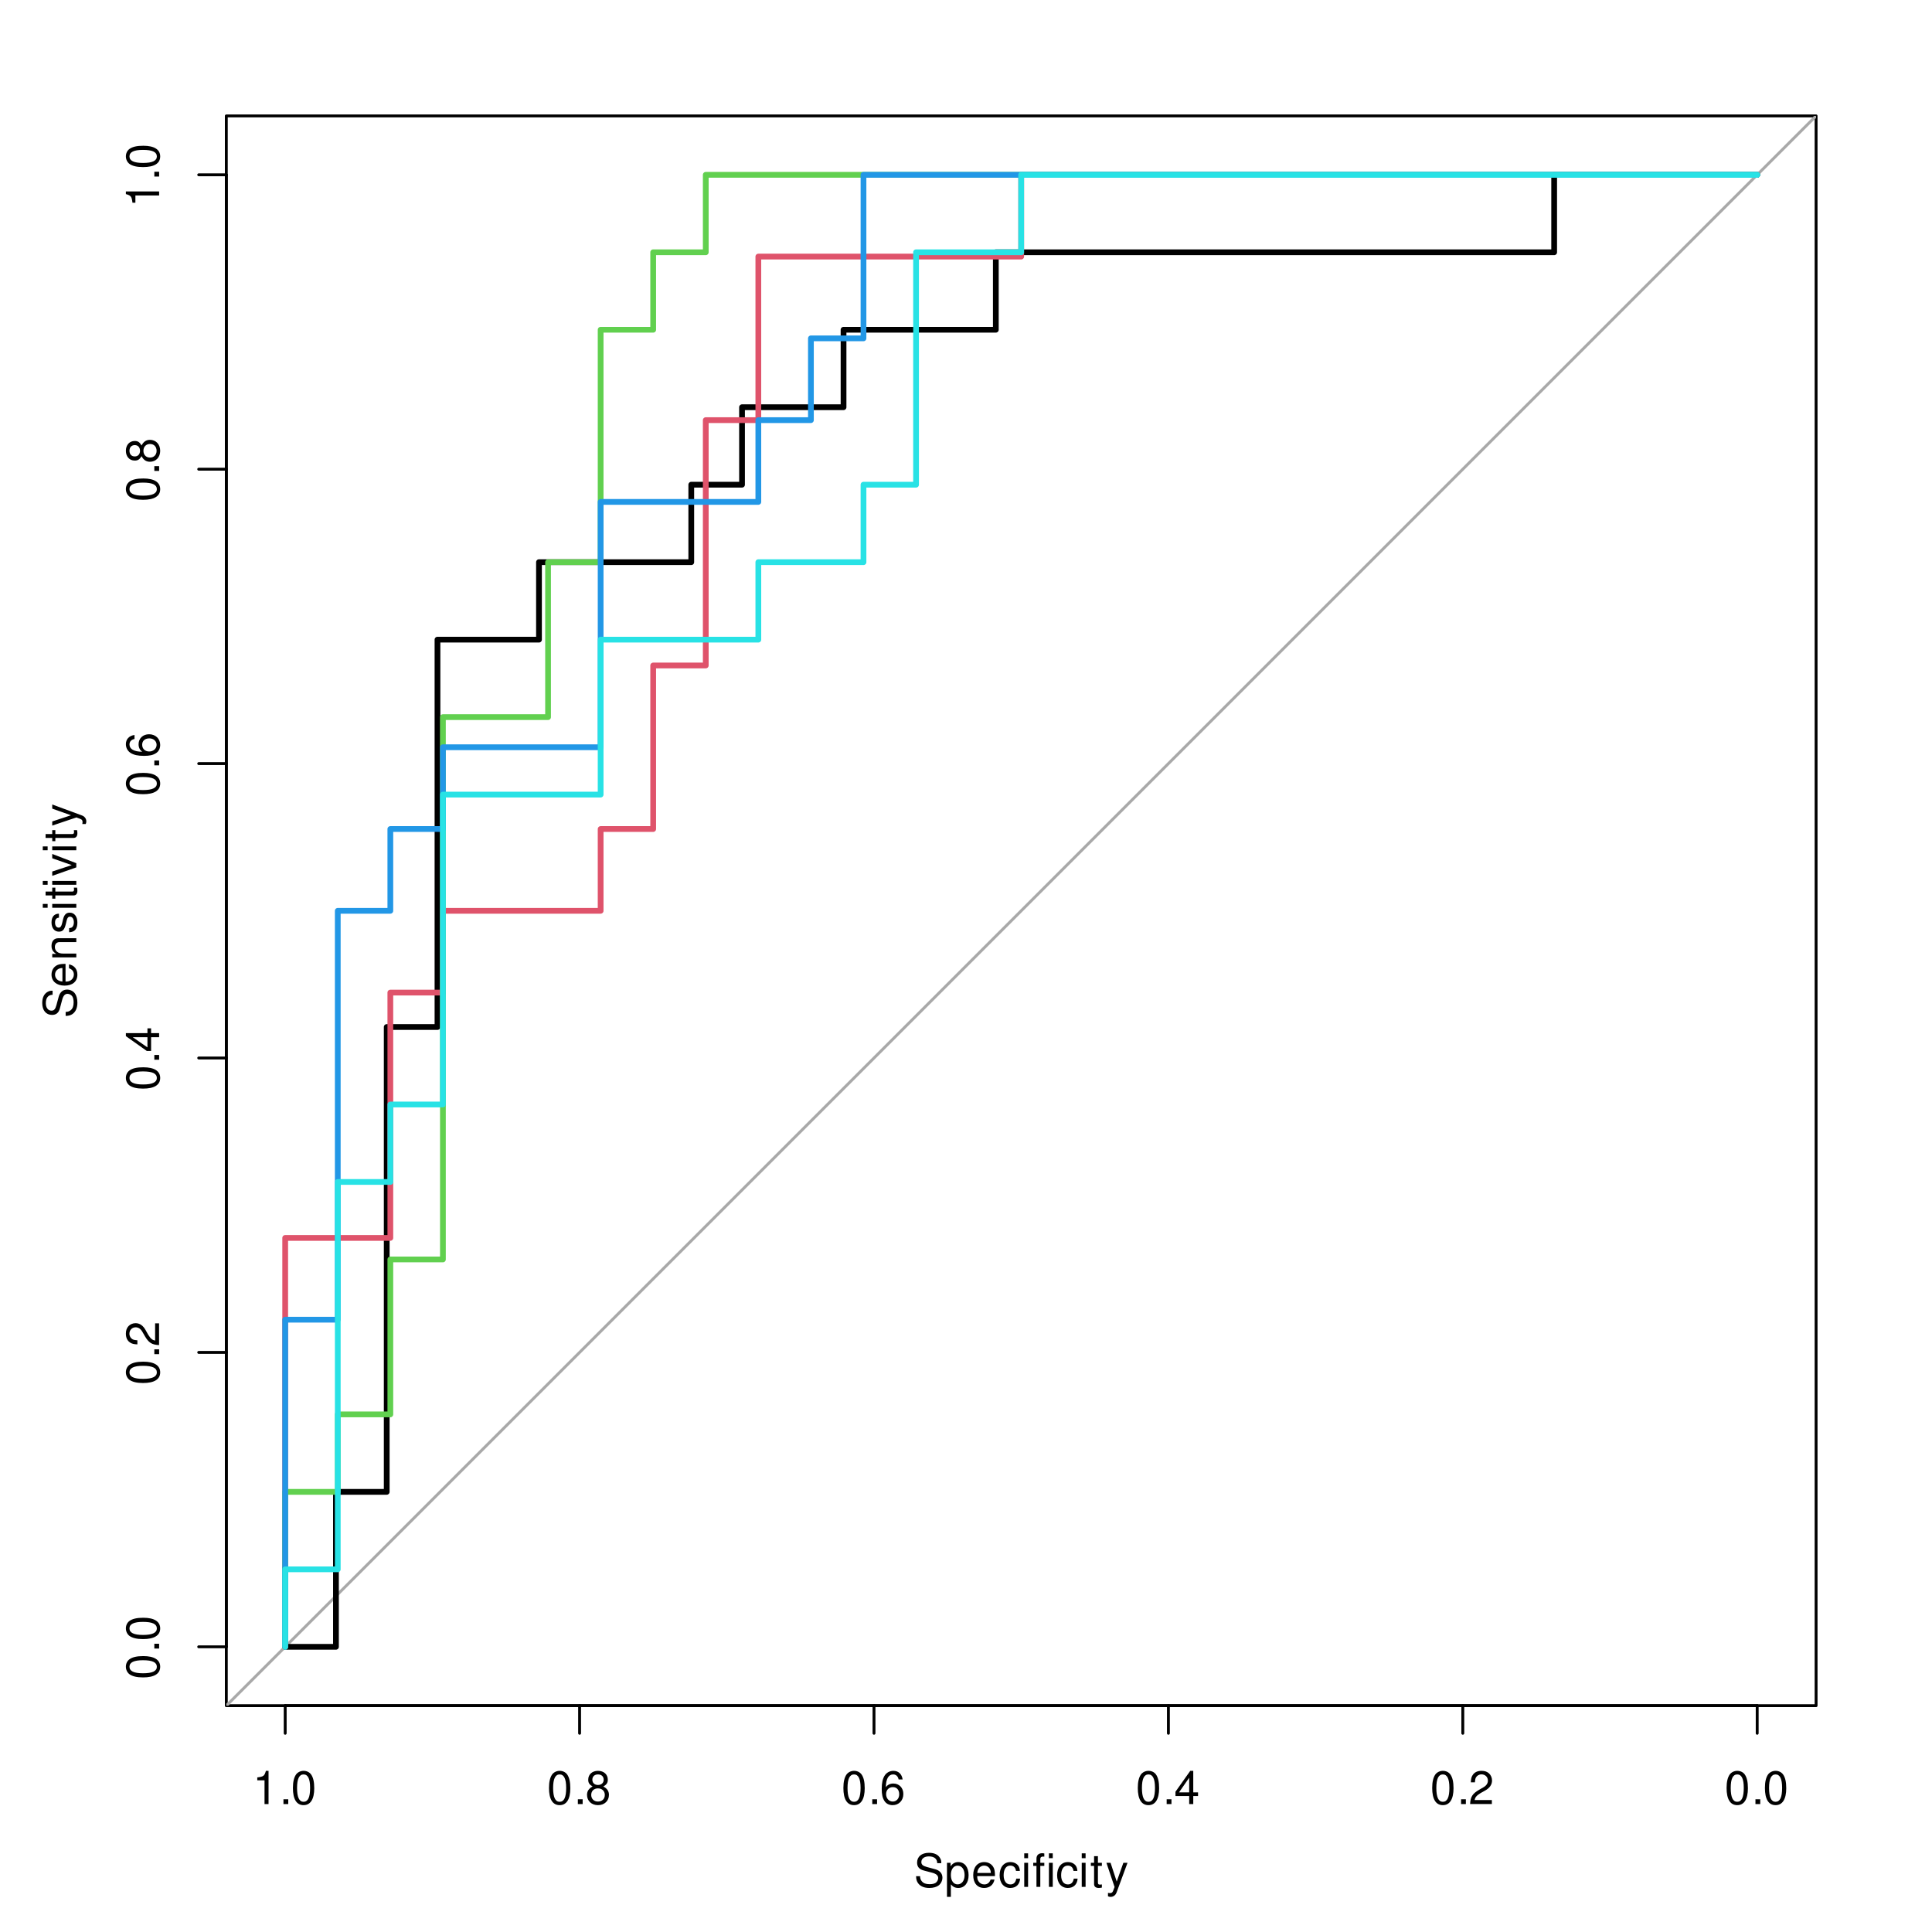
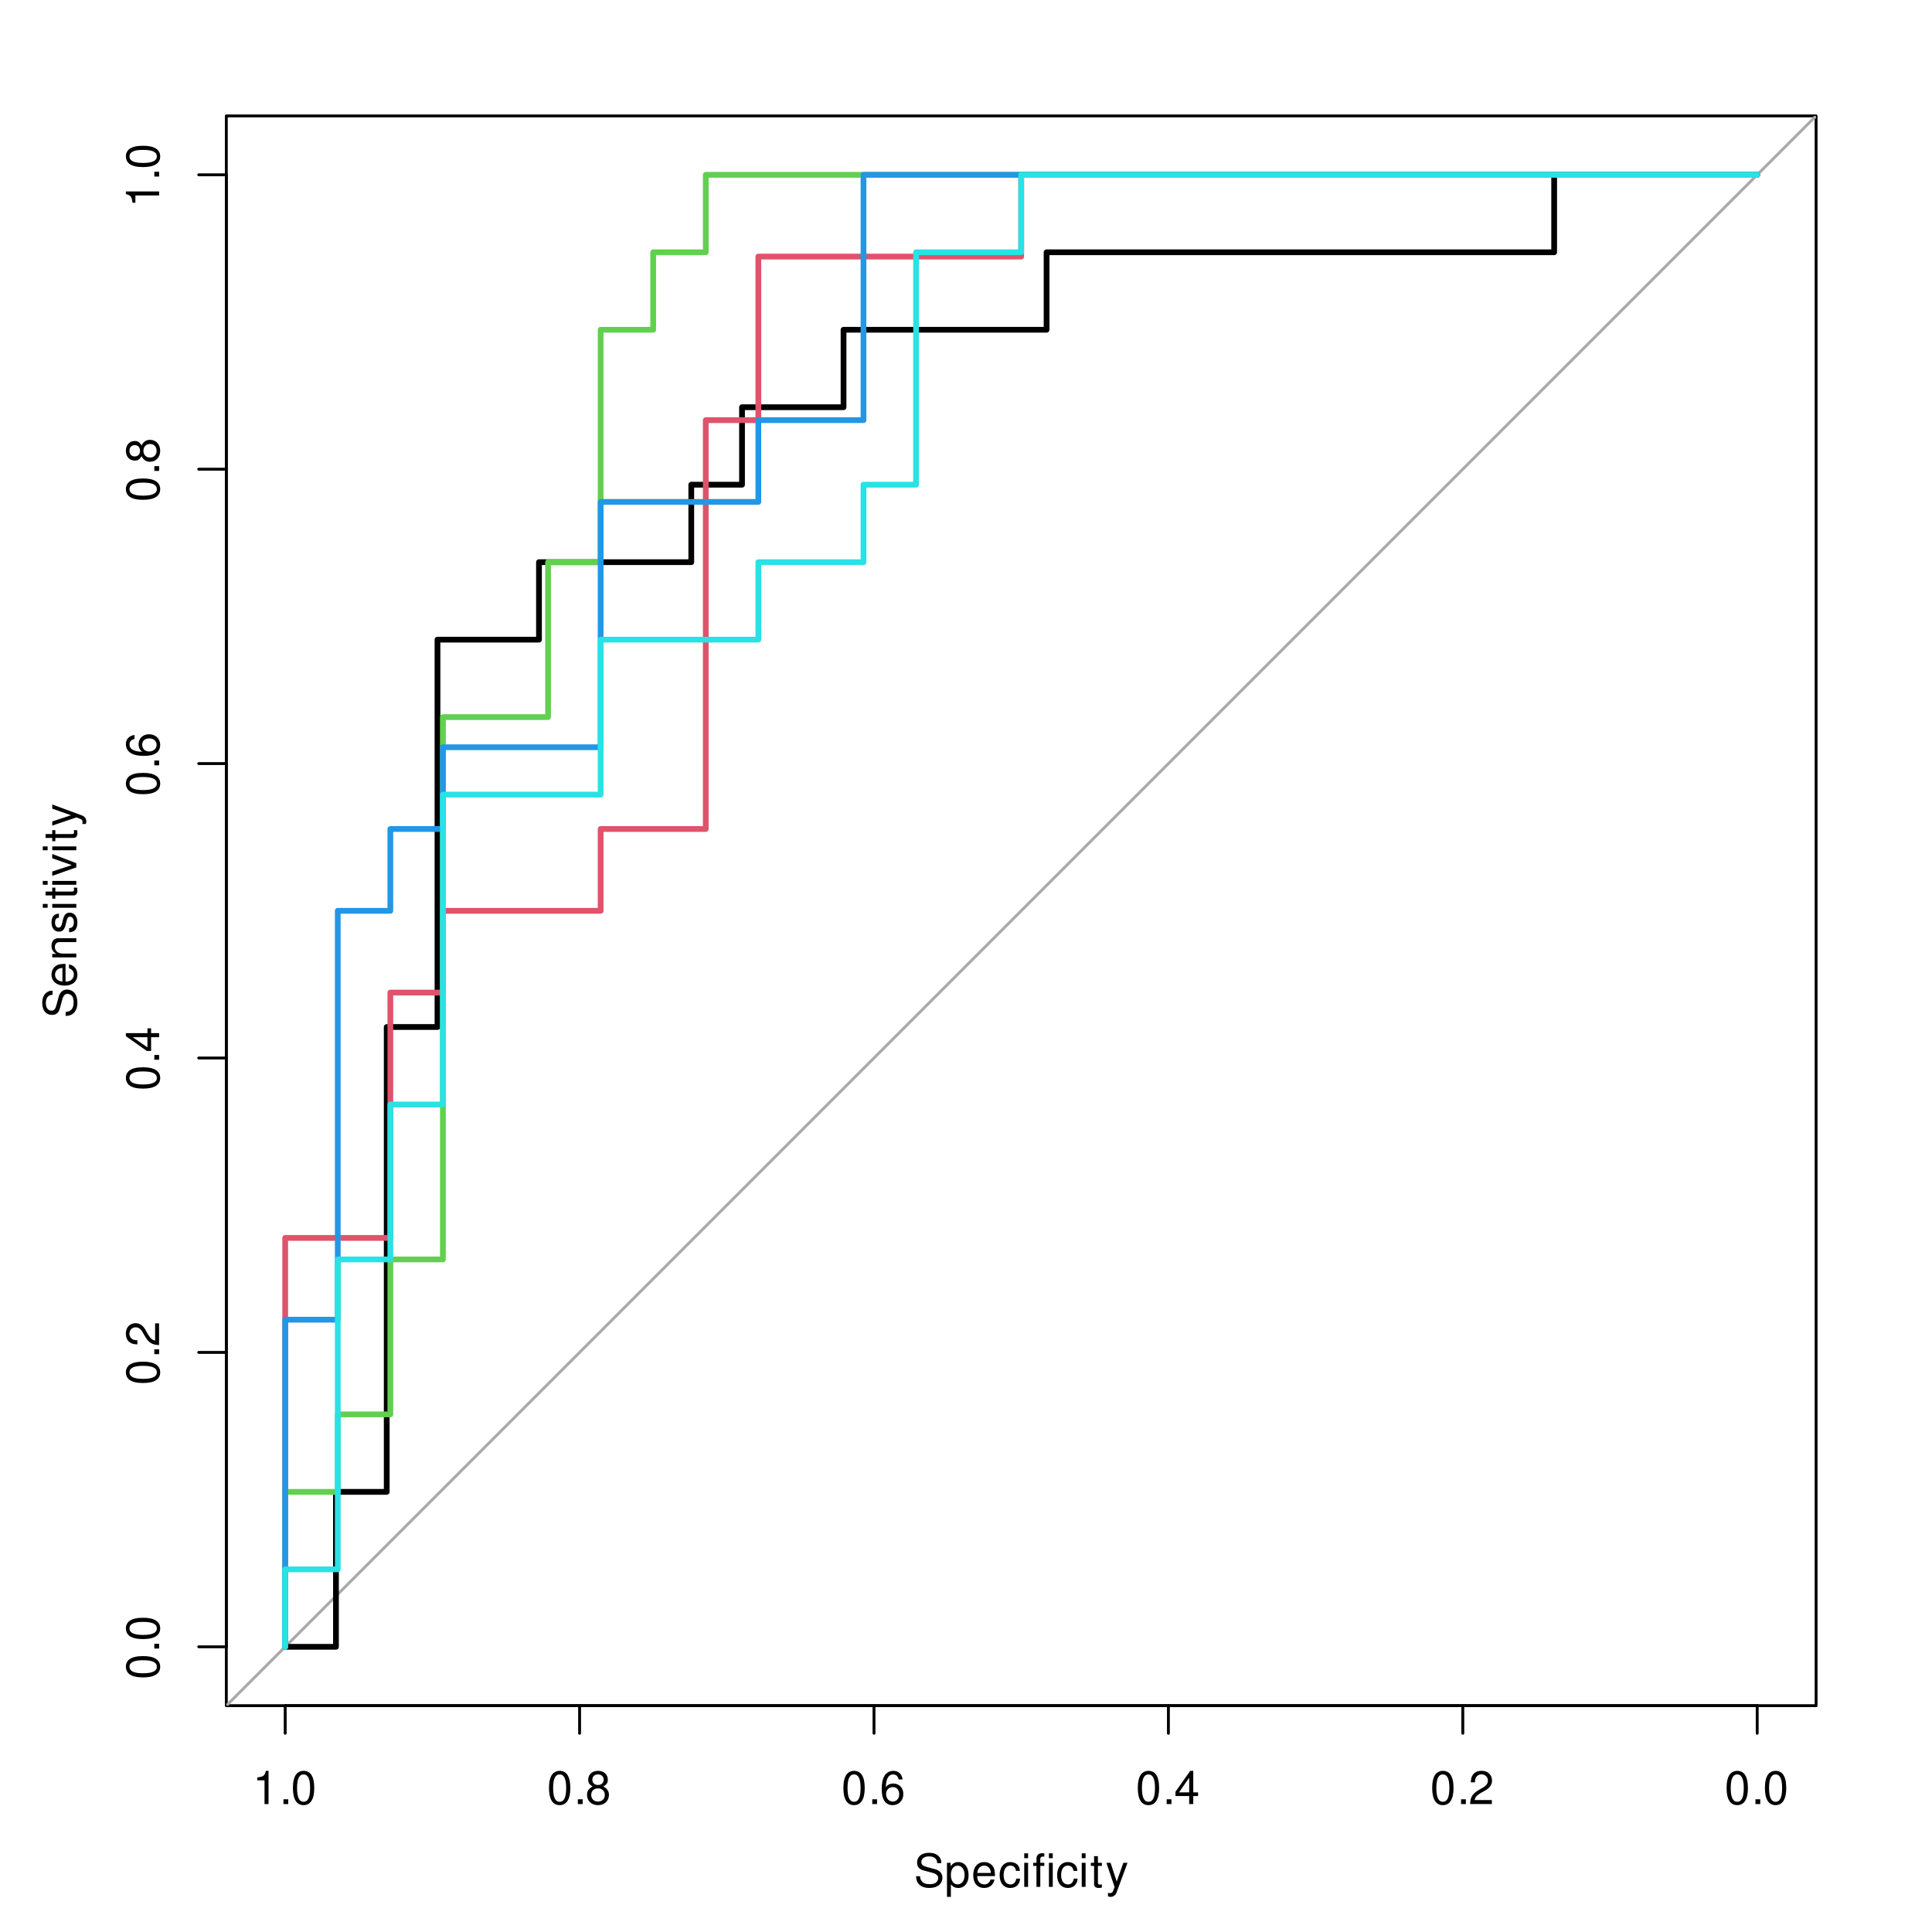
<svg xmlns="http://www.w3.org/2000/svg" xmlns:xlink="http://www.w3.org/1999/xlink" width="504pt" height="504pt" viewBox="0 0 504 504" version="1.1">
  <defs>
    <g>
      <symbol overflow="visible" id="glyph0-0">
        <path style="stroke:none;" d="" />
      </symbol>
      <symbol overflow="visible" id="glyph0-1">
        <path style="stroke:none;" d="M 7.156 -6.188 C 7.156 -6.781 7.109 -6.953 6.922 -7.359 C 6.438 -8.359 5.422 -8.891 3.953 -8.891 C 2.031 -8.891 0.844 -7.906 0.844 -6.328 C 0.844 -5.25 1.406 -4.578 2.562 -4.281 L 4.734 -3.703 C 5.844 -3.422 6.344 -2.969 6.344 -2.297 C 6.344 -1.828 6.078 -1.344 5.719 -1.078 C 5.359 -0.828 4.812 -0.703 4.109 -0.703 C 3.141 -0.703 2.516 -0.938 2.094 -1.438 C 1.766 -1.828 1.625 -2.25 1.625 -2.781 L 0.578 -2.781 C 0.594 -1.984 0.75 -1.453 1.094 -0.969 C 1.688 -0.141 2.703 0.281 4.031 0.281 C 5.078 0.281 5.922 0.031 6.484 -0.391 C 7.078 -0.859 7.453 -1.641 7.453 -2.406 C 7.453 -3.484 6.781 -4.266 5.594 -4.594 L 3.391 -5.188 C 2.344 -5.469 1.953 -5.812 1.953 -6.484 C 1.953 -7.375 2.734 -7.953 3.906 -7.953 C 5.297 -7.953 6.078 -7.328 6.094 -6.188 Z M 7.156 -6.188 " />
      </symbol>
      <symbol overflow="visible" id="glyph0-2">
        <path style="stroke:none;" d="M 0.641 2.609 L 1.656 2.609 L 1.656 -0.656 C 2.188 -0.016 2.766 0.281 3.594 0.281 C 5.219 0.281 6.281 -1.031 6.281 -3.031 C 6.281 -5.141 5.25 -6.469 3.578 -6.469 C 2.719 -6.469 2.047 -6.078 1.578 -5.344 L 1.578 -6.281 L 0.641 -6.281 Z M 3.406 -5.531 C 4.516 -5.531 5.234 -4.562 5.234 -3.062 C 5.234 -1.625 4.5 -0.656 3.406 -0.656 C 2.344 -0.656 1.656 -1.625 1.656 -3.094 C 1.656 -4.578 2.344 -5.531 3.406 -5.531 Z M 3.406 -5.531 " />
      </symbol>
      <symbol overflow="visible" id="glyph0-3">
        <path style="stroke:none;" d="M 6.156 -2.812 C 6.156 -3.766 6.078 -4.344 5.906 -4.812 C 5.5 -5.844 4.531 -6.469 3.359 -6.469 C 1.609 -6.469 0.484 -5.141 0.484 -3.062 C 0.484 -0.984 1.562 0.281 3.344 0.281 C 4.781 0.281 5.766 -0.547 6.031 -1.906 L 5.016 -1.906 C 4.734 -1.078 4.172 -0.641 3.375 -0.641 C 2.734 -0.641 2.203 -0.938 1.859 -1.469 C 1.625 -1.828 1.531 -2.188 1.531 -2.812 Z M 1.547 -3.625 C 1.625 -4.781 2.344 -5.547 3.344 -5.547 C 4.375 -5.547 5.078 -4.75 5.078 -3.625 Z M 1.547 -3.625 " />
      </symbol>
      <symbol overflow="visible" id="glyph0-4">
        <path style="stroke:none;" d="M 5.656 -4.172 C 5.609 -4.781 5.469 -5.188 5.234 -5.531 C 4.797 -6.125 4.047 -6.469 3.172 -6.469 C 1.469 -6.469 0.375 -5.125 0.375 -3.031 C 0.375 -1.016 1.453 0.281 3.156 0.281 C 4.656 0.281 5.609 -0.625 5.719 -2.156 L 4.719 -2.156 C 4.547 -1.156 4.031 -0.641 3.188 -0.641 C 2.078 -0.641 1.422 -1.547 1.422 -3.031 C 1.422 -4.609 2.062 -5.547 3.156 -5.547 C 4 -5.547 4.531 -5.047 4.641 -4.172 Z M 5.656 -4.172 " />
      </symbol>
      <symbol overflow="visible" id="glyph0-5">
        <path style="stroke:none;" d="M 1.797 -6.281 L 0.797 -6.281 L 0.797 0 L 1.797 0 Z M 1.797 -8.75 L 0.797 -8.75 L 0.797 -7.484 L 1.797 -7.484 Z M 1.797 -8.75 " />
      </symbol>
      <symbol overflow="visible" id="glyph0-6">
        <path style="stroke:none;" d="M 3.031 -6.281 L 1.984 -6.281 L 1.984 -7.266 C 1.984 -7.688 2.203 -7.906 2.672 -7.906 C 2.766 -7.906 2.797 -7.906 3.031 -7.891 L 3.031 -8.719 C 2.797 -8.766 2.656 -8.781 2.453 -8.781 C 1.531 -8.781 0.984 -8.25 0.984 -7.359 L 0.984 -6.281 L 0.141 -6.281 L 0.141 -5.469 L 0.984 -5.469 L 0.984 0 L 1.984 0 L 1.984 -5.469 L 3.031 -5.469 Z M 5.234 -6.281 L 4.234 -6.281 L 4.234 0 L 5.234 0 Z M 5.234 -8.75 L 4.234 -8.75 L 4.234 -7.484 L 5.234 -7.484 Z M 5.234 -8.75 " />
      </symbol>
      <symbol overflow="visible" id="glyph0-7">
        <path style="stroke:none;" d="M 3.047 -6.281 L 2.016 -6.281 L 2.016 -8.016 L 1.016 -8.016 L 1.016 -6.281 L 0.172 -6.281 L 0.172 -5.469 L 1.016 -5.469 L 1.016 -0.719 C 1.016 -0.078 1.453 0.281 2.234 0.281 C 2.5 0.281 2.719 0.25 3.047 0.188 L 3.047 -0.641 C 2.906 -0.609 2.766 -0.594 2.562 -0.594 C 2.141 -0.594 2.016 -0.719 2.016 -1.156 L 2.016 -5.469 L 3.047 -5.469 Z M 3.047 -6.281 " />
      </symbol>
      <symbol overflow="visible" id="glyph0-8">
        <path style="stroke:none;" d="M 4.656 -6.281 L 2.922 -1.391 L 1.312 -6.281 L 0.234 -6.281 L 2.359 0.031 L 1.984 1.016 C 1.812 1.469 1.594 1.625 1.172 1.625 C 1.016 1.625 0.859 1.609 0.641 1.562 L 0.641 2.453 C 0.859 2.562 1.062 2.609 1.312 2.609 C 1.641 2.609 1.984 2.516 2.25 2.312 C 2.562 2.094 2.75 1.828 2.938 1.312 L 5.734 -6.281 Z M 4.656 -6.281 " />
      </symbol>
      <symbol overflow="visible" id="glyph0-9">
        <path style="stroke:none;" d="M 3.109 -6.188 L 3.109 0 L 4.156 0 L 4.156 -8.672 L 3.469 -8.672 C 3.094 -7.344 2.859 -7.156 1.219 -6.953 L 1.219 -6.188 Z M 3.109 -6.188 " />
      </symbol>
      <symbol overflow="visible" id="glyph0-10">
        <path style="stroke:none;" d="M 2.297 -1.25 L 1.047 -1.25 L 1.047 0 L 2.297 0 Z M 2.297 -1.25 " />
      </symbol>
      <symbol overflow="visible" id="glyph0-11">
        <path style="stroke:none;" d="M 3.297 -8.672 C 2.516 -8.672 1.781 -8.312 1.344 -7.734 C 0.797 -6.953 0.516 -5.812 0.516 -4.203 C 0.516 -1.266 1.469 0.281 3.297 0.281 C 5.094 0.281 6.078 -1.266 6.078 -4.125 C 6.078 -5.812 5.812 -6.938 5.25 -7.734 C 4.812 -8.328 4.109 -8.672 3.297 -8.672 Z M 3.297 -7.734 C 4.438 -7.734 5 -6.578 5 -4.219 C 5 -1.75 4.453 -0.594 3.281 -0.594 C 2.156 -0.594 1.594 -1.797 1.594 -4.188 C 1.594 -6.578 2.156 -7.734 3.297 -7.734 Z M 3.297 -7.734 " />
      </symbol>
      <symbol overflow="visible" id="glyph0-12">
        <path style="stroke:none;" d="M 4.688 -4.578 C 5.578 -5.109 5.859 -5.547 5.859 -6.359 C 5.859 -7.734 4.812 -8.672 3.297 -8.672 C 1.797 -8.672 0.75 -7.734 0.75 -6.375 C 0.75 -5.547 1.016 -5.125 1.891 -4.578 C 0.922 -4.078 0.438 -3.375 0.438 -2.406 C 0.438 -0.828 1.609 0.281 3.297 0.281 C 4.984 0.281 6.156 -0.828 6.156 -2.406 C 6.156 -3.375 5.672 -4.078 4.688 -4.578 Z M 3.297 -7.734 C 4.203 -7.734 4.781 -7.203 4.781 -6.344 C 4.781 -5.516 4.188 -4.984 3.297 -4.984 C 2.406 -4.984 1.828 -5.516 1.828 -6.359 C 1.828 -7.203 2.406 -7.734 3.297 -7.734 Z M 3.297 -4.094 C 4.359 -4.094 5.078 -3.391 5.078 -2.391 C 5.078 -1.344 4.375 -0.656 3.281 -0.656 C 2.25 -0.656 1.531 -1.375 1.531 -2.375 C 1.531 -3.406 2.234 -4.094 3.297 -4.094 Z M 3.297 -4.094 " />
      </symbol>
      <symbol overflow="visible" id="glyph0-13">
        <path style="stroke:none;" d="M 5.969 -6.422 C 5.766 -7.844 4.859 -8.672 3.562 -8.672 C 2.625 -8.672 1.781 -8.219 1.281 -7.438 C 0.75 -6.594 0.516 -5.531 0.516 -3.953 C 0.516 -2.5 0.719 -1.578 1.234 -0.797 C 1.688 -0.094 2.438 0.281 3.375 0.281 C 4.984 0.281 6.156 -0.938 6.156 -2.625 C 6.156 -4.219 5.078 -5.359 3.547 -5.359 C 2.719 -5.359 2.047 -5.047 1.594 -4.406 C 1.609 -6.547 2.281 -7.734 3.484 -7.734 C 4.234 -7.734 4.75 -7.266 4.922 -6.422 Z M 3.422 -4.422 C 4.438 -4.422 5.078 -3.703 5.078 -2.547 C 5.078 -1.453 4.359 -0.656 3.391 -0.656 C 2.406 -0.656 1.656 -1.484 1.656 -2.594 C 1.656 -3.672 2.375 -4.422 3.422 -4.422 Z M 3.422 -4.422 " />
      </symbol>
      <symbol overflow="visible" id="glyph0-14">
        <path style="stroke:none;" d="M 3.922 -2.094 L 3.922 0 L 4.984 0 L 4.984 -2.094 L 6.234 -2.094 L 6.234 -3.047 L 4.984 -3.047 L 4.984 -8.672 L 4.203 -8.672 L 0.344 -3.219 L 0.344 -2.094 Z M 3.922 -3.047 L 1.266 -3.047 L 3.922 -6.875 Z M 3.922 -3.047 " />
      </symbol>
      <symbol overflow="visible" id="glyph0-15">
        <path style="stroke:none;" d="M 6.078 -1.047 L 1.594 -1.047 C 1.703 -1.766 2.094 -2.219 3.125 -2.859 L 4.328 -3.531 C 5.516 -4.188 6.125 -5.078 6.125 -6.141 C 6.125 -6.859 5.844 -7.531 5.344 -8 C 4.844 -8.453 4.219 -8.672 3.406 -8.672 C 2.328 -8.672 1.531 -8.297 1.062 -7.547 C 0.75 -7.094 0.625 -6.547 0.594 -5.672 L 1.656 -5.672 C 1.688 -6.266 1.766 -6.609 1.906 -6.906 C 2.188 -7.422 2.734 -7.75 3.375 -7.75 C 4.328 -7.75 5.047 -7.062 5.047 -6.125 C 5.047 -5.422 4.656 -4.828 3.906 -4.391 L 2.797 -3.75 C 1.016 -2.719 0.5 -1.906 0.406 -0.016 L 6.078 -0.016 Z M 6.078 -1.047 " />
      </symbol>
      <symbol overflow="visible" id="glyph1-0">
        <path style="stroke:none;" d="" />
      </symbol>
      <symbol overflow="visible" id="glyph1-1">
        <path style="stroke:none;" d="M -6.188 -7.156 C -6.781 -7.156 -6.953 -7.109 -7.359 -6.922 C -8.359 -6.438 -8.891 -5.422 -8.891 -3.953 C -8.891 -2.031 -7.906 -0.844 -6.328 -0.844 C -5.25 -0.844 -4.578 -1.406 -4.281 -2.562 L -3.703 -4.734 C -3.422 -5.844 -2.969 -6.344 -2.297 -6.344 C -1.828 -6.344 -1.344 -6.078 -1.078 -5.719 C -0.828 -5.359 -0.703 -4.812 -0.703 -4.109 C -0.703 -3.141 -0.938 -2.516 -1.438 -2.094 C -1.828 -1.766 -2.25 -1.625 -2.781 -1.625 L -2.781 -0.578 C -1.984 -0.594 -1.453 -0.75 -0.969 -1.094 C -0.141 -1.688 0.281 -2.703 0.281 -4.031 C 0.281 -5.078 0.031 -5.922 -0.391 -6.484 C -0.859 -7.078 -1.641 -7.453 -2.406 -7.453 C -3.484 -7.453 -4.266 -6.781 -4.594 -5.594 L -5.188 -3.391 C -5.469 -2.344 -5.812 -1.953 -6.484 -1.953 C -7.375 -1.953 -7.953 -2.734 -7.953 -3.906 C -7.953 -5.297 -7.328 -6.078 -6.188 -6.094 Z M -6.188 -7.156 " />
      </symbol>
      <symbol overflow="visible" id="glyph1-2">
        <path style="stroke:none;" d="M -2.812 -6.156 C -3.766 -6.156 -4.344 -6.078 -4.812 -5.906 C -5.844 -5.5 -6.469 -4.531 -6.469 -3.359 C -6.469 -1.609 -5.141 -0.484 -3.062 -0.484 C -0.984 -0.484 0.281 -1.562 0.281 -3.344 C 0.281 -4.781 -0.547 -5.766 -1.906 -6.031 L -1.906 -5.016 C -1.078 -4.734 -0.641 -4.172 -0.641 -3.375 C -0.641 -2.734 -0.938 -2.203 -1.469 -1.859 C -1.828 -1.625 -2.188 -1.531 -2.812 -1.531 Z M -3.625 -1.547 C -4.781 -1.625 -5.547 -2.344 -5.547 -3.344 C -5.547 -4.375 -4.75 -5.078 -3.625 -5.078 Z M -3.625 -1.547 " />
      </symbol>
      <symbol overflow="visible" id="glyph1-3">
        <path style="stroke:none;" d="M -6.281 -0.844 L 0 -0.844 L 0 -1.844 L -3.469 -1.844 C -4.75 -1.844 -5.594 -2.516 -5.594 -3.547 C -5.594 -4.344 -5.109 -4.844 -4.359 -4.844 L 0 -4.844 L 0 -5.844 L -4.75 -5.844 C -5.797 -5.844 -6.469 -5.062 -6.469 -3.859 C -6.469 -2.922 -6.109 -2.312 -5.234 -1.766 L -6.281 -1.766 Z M -6.281 -0.844 " />
      </symbol>
      <symbol overflow="visible" id="glyph1-4">
        <path style="stroke:none;" d="M -4.531 -5.25 C -5.766 -5.25 -6.469 -4.422 -6.469 -2.969 C -6.469 -1.516 -5.719 -0.562 -4.547 -0.562 C -3.562 -0.562 -3.094 -1.062 -2.734 -2.562 L -2.516 -3.484 C -2.344 -4.188 -2.094 -4.469 -1.641 -4.469 C -1.047 -4.469 -0.641 -3.875 -0.641 -3 C -0.641 -2.453 -0.797 -2 -1.062 -1.75 C -1.25 -1.594 -1.422 -1.531 -1.875 -1.469 L -1.875 -0.406 C -0.422 -0.453 0.281 -1.266 0.281 -2.922 C 0.281 -4.5 -0.5 -5.516 -1.719 -5.516 C -2.656 -5.516 -3.172 -4.984 -3.469 -3.734 L -3.703 -2.766 C -3.891 -1.953 -4.156 -1.609 -4.594 -1.609 C -5.188 -1.609 -5.547 -2.125 -5.547 -2.938 C -5.547 -3.75 -5.203 -4.172 -4.531 -4.203 Z M -4.531 -5.25 " />
      </symbol>
      <symbol overflow="visible" id="glyph1-5">
        <path style="stroke:none;" d="M -6.281 -1.797 L -6.281 -0.797 L 0 -0.797 L 0 -1.797 Z M -8.75 -1.797 L -8.75 -0.797 L -7.484 -0.797 L -7.484 -1.797 Z M -8.75 -1.797 " />
      </symbol>
      <symbol overflow="visible" id="glyph1-6">
        <path style="stroke:none;" d="M -6.281 -3.047 L -6.281 -2.016 L -8.016 -2.016 L -8.016 -1.016 L -6.281 -1.016 L -6.281 -0.172 L -5.469 -0.172 L -5.469 -1.016 L -0.719 -1.016 C -0.078 -1.016 0.281 -1.453 0.281 -2.234 C 0.281 -2.5 0.25 -2.719 0.188 -3.047 L -0.641 -3.047 C -0.609 -2.906 -0.594 -2.766 -0.594 -2.562 C -0.594 -2.141 -0.719 -2.016 -1.156 -2.016 L -5.469 -2.016 L -5.469 -3.047 Z M -6.281 -3.047 " />
      </symbol>
      <symbol overflow="visible" id="glyph1-7">
        <path style="stroke:none;" d="M 0 -3.422 L -6.281 -5.828 L -6.281 -4.703 L -1.188 -2.922 L -6.281 -1.25 L -6.281 -0.125 L 0 -2.328 Z M 0 -3.422 " />
      </symbol>
      <symbol overflow="visible" id="glyph1-8">
        <path style="stroke:none;" d="M -6.281 -4.656 L -1.391 -2.922 L -6.281 -1.312 L -6.281 -0.234 L 0.031 -2.359 L 1.016 -1.984 C 1.469 -1.812 1.625 -1.594 1.625 -1.172 C 1.625 -1.016 1.609 -0.859 1.562 -0.641 L 2.453 -0.641 C 2.562 -0.859 2.609 -1.062 2.609 -1.312 C 2.609 -1.641 2.516 -1.984 2.312 -2.25 C 2.094 -2.562 1.828 -2.75 1.312 -2.938 L -6.281 -5.734 Z M -6.281 -4.656 " />
      </symbol>
      <symbol overflow="visible" id="glyph1-9">
        <path style="stroke:none;" d="M -8.672 -3.297 C -8.672 -2.516 -8.312 -1.781 -7.734 -1.344 C -6.953 -0.797 -5.812 -0.516 -4.203 -0.516 C -1.266 -0.516 0.281 -1.469 0.281 -3.297 C 0.281 -5.094 -1.266 -6.078 -4.125 -6.078 C -5.812 -6.078 -6.938 -5.812 -7.734 -5.25 C -8.328 -4.812 -8.672 -4.109 -8.672 -3.297 Z M -7.734 -3.297 C -7.734 -4.438 -6.578 -5 -4.219 -5 C -1.75 -5 -0.594 -4.453 -0.594 -3.281 C -0.594 -2.156 -1.797 -1.594 -4.188 -1.594 C -6.578 -1.594 -7.734 -2.156 -7.734 -3.297 Z M -7.734 -3.297 " />
      </symbol>
      <symbol overflow="visible" id="glyph1-10">
        <path style="stroke:none;" d="M -1.25 -2.297 L -1.25 -1.047 L 0 -1.047 L 0 -2.297 Z M -1.25 -2.297 " />
      </symbol>
      <symbol overflow="visible" id="glyph1-11">
        <path style="stroke:none;" d="M -1.047 -6.078 L -1.047 -1.594 C -1.766 -1.703 -2.219 -2.094 -2.859 -3.125 L -3.531 -4.328 C -4.188 -5.516 -5.078 -6.125 -6.141 -6.125 C -6.859 -6.125 -7.531 -5.844 -8 -5.344 C -8.453 -4.844 -8.672 -4.219 -8.672 -3.406 C -8.672 -2.328 -8.297 -1.531 -7.547 -1.062 C -7.094 -0.75 -6.547 -0.625 -5.672 -0.594 L -5.672 -1.656 C -6.266 -1.688 -6.609 -1.766 -6.906 -1.906 C -7.422 -2.188 -7.75 -2.734 -7.75 -3.375 C -7.75 -4.328 -7.062 -5.047 -6.125 -5.047 C -5.422 -5.047 -4.828 -4.656 -4.391 -3.906 L -3.75 -2.797 C -2.719 -1.016 -1.906 -0.5 -0.016 -0.406 L -0.016 -6.078 Z M -1.047 -6.078 " />
      </symbol>
      <symbol overflow="visible" id="glyph1-12">
        <path style="stroke:none;" d="M -2.094 -3.922 L 0 -3.922 L 0 -4.984 L -2.094 -4.984 L -2.094 -6.234 L -3.047 -6.234 L -3.047 -4.984 L -8.672 -4.984 L -8.672 -4.203 L -3.219 -0.344 L -2.094 -0.344 Z M -3.047 -3.922 L -3.047 -1.266 L -6.875 -3.922 Z M -3.047 -3.922 " />
      </symbol>
      <symbol overflow="visible" id="glyph1-13">
        <path style="stroke:none;" d="M -6.422 -5.969 C -7.844 -5.766 -8.672 -4.859 -8.672 -3.562 C -8.672 -2.625 -8.219 -1.781 -7.438 -1.281 C -6.594 -0.75 -5.531 -0.516 -3.953 -0.516 C -2.5 -0.516 -1.578 -0.719 -0.797 -1.234 C -0.094 -1.688 0.281 -2.438 0.281 -3.375 C 0.281 -4.984 -0.938 -6.156 -2.625 -6.156 C -4.219 -6.156 -5.359 -5.078 -5.359 -3.547 C -5.359 -2.719 -5.047 -2.047 -4.406 -1.594 C -6.547 -1.609 -7.734 -2.281 -7.734 -3.484 C -7.734 -4.234 -7.266 -4.75 -6.422 -4.922 Z M -4.422 -3.422 C -4.422 -4.438 -3.703 -5.078 -2.547 -5.078 C -1.453 -5.078 -0.656 -4.359 -0.656 -3.391 C -0.656 -2.406 -1.484 -1.656 -2.594 -1.656 C -3.672 -1.656 -4.422 -2.375 -4.422 -3.422 Z M -4.422 -3.422 " />
      </symbol>
      <symbol overflow="visible" id="glyph1-14">
        <path style="stroke:none;" d="M -4.578 -4.688 C -5.109 -5.578 -5.547 -5.859 -6.359 -5.859 C -7.734 -5.859 -8.672 -4.812 -8.672 -3.297 C -8.672 -1.797 -7.734 -0.75 -6.375 -0.75 C -5.547 -0.75 -5.125 -1.016 -4.578 -1.891 C -4.078 -0.922 -3.375 -0.438 -2.406 -0.438 C -0.828 -0.438 0.281 -1.609 0.281 -3.297 C 0.281 -4.984 -0.828 -6.156 -2.406 -6.156 C -3.375 -6.156 -4.078 -5.672 -4.578 -4.688 Z M -7.734 -3.297 C -7.734 -4.203 -7.203 -4.781 -6.344 -4.781 C -5.516 -4.781 -4.984 -4.188 -4.984 -3.297 C -4.984 -2.406 -5.516 -1.828 -6.359 -1.828 C -7.203 -1.828 -7.734 -2.406 -7.734 -3.297 Z M -4.094 -3.297 C -4.094 -4.359 -3.391 -5.078 -2.391 -5.078 C -1.344 -5.078 -0.656 -4.375 -0.656 -3.281 C -0.656 -2.25 -1.375 -1.531 -2.375 -1.531 C -3.406 -1.531 -4.094 -2.234 -4.094 -3.297 Z M -4.094 -3.297 " />
      </symbol>
      <symbol overflow="visible" id="glyph1-15">
        <path style="stroke:none;" d="M -6.188 -3.109 L 0 -3.109 L 0 -4.156 L -8.672 -4.156 L -8.672 -3.469 C -7.344 -3.094 -7.156 -2.859 -6.953 -1.219 L -6.188 -1.219 Z M -6.188 -3.109 " />
      </symbol>
    </g>
    <clipPath id="clip1">
      <path d="M 59.039 30.238 L 473.758 30.238 L 473.758 444.957 L 59.039 444.957 Z M 59.039 30.238 " />
    </clipPath>
  </defs>
  <g id="surface286">
    <rect x="0" y="0" width="504" height="504" style="fill:rgb(100%,100%,100%);fill-opacity:1;stroke:none;" />
    <g style="fill:rgb(0%,0%,0%);fill-opacity:1;">
      <use xlink:href="#glyph0-1" x="238.398" y="492.229" />
      <use xlink:href="#glyph0-2" x="246.398" y="492.229" />
      <use xlink:href="#glyph0-3" x="253.398" y="492.229" />
      <use xlink:href="#glyph0-4" x="260.398" y="492.229" />
      <use xlink:href="#glyph0-5" x="266.398" y="492.229" />
      <use xlink:href="#glyph0-6" x="269.398" y="492.229" />
      <use xlink:href="#glyph0-4" x="275.398" y="492.229" />
      <use xlink:href="#glyph0-5" x="281.398" y="492.229" />
      <use xlink:href="#glyph0-7" x="284.398" y="492.229" />
      <use xlink:href="#glyph0-8" x="288.398" y="492.229" />
    </g>
    <g style="fill:rgb(0%,0%,0%);fill-opacity:1;">
      <use xlink:href="#glyph1-1" x="19.908" y="265.602" />
      <use xlink:href="#glyph1-2" x="19.908" y="257.602" />
      <use xlink:href="#glyph1-3" x="19.908" y="250.602" />
      <use xlink:href="#glyph1-4" x="19.908" y="243.602" />
      <use xlink:href="#glyph1-5" x="19.908" y="237.602" />
      <use xlink:href="#glyph1-6" x="19.908" y="234.602" />
      <use xlink:href="#glyph1-5" x="19.908" y="231.602" />
      <use xlink:href="#glyph1-7" x="19.908" y="228.602" />
      <use xlink:href="#glyph1-5" x="19.908" y="222.602" />
      <use xlink:href="#glyph1-6" x="19.908" y="219.602" />
      <use xlink:href="#glyph1-8" x="19.908" y="215.602" />
    </g>
    <path style="fill:none;stroke-width:0.75;stroke-linecap:round;stroke-linejoin:round;stroke:rgb(0%,0%,0%);stroke-opacity:1;stroke-miterlimit:10;" d="M 59.039 444.961 L 473.762 444.961 L 473.762 30.238 L 59.039 30.238 L 59.039 444.961 " />
    <path style="fill:none;stroke-width:0.75;stroke-linecap:round;stroke-linejoin:round;stroke:rgb(0%,0%,0%);stroke-opacity:1;stroke-miterlimit:10;" d="M 458.398 444.961 L 74.398 444.961 " />
    <path style="fill:none;stroke-width:0.75;stroke-linecap:round;stroke-linejoin:round;stroke:rgb(0%,0%,0%);stroke-opacity:1;stroke-miterlimit:10;" d="M 458.398 444.961 L 458.398 452.16 " />
    <path style="fill:none;stroke-width:0.75;stroke-linecap:round;stroke-linejoin:round;stroke:rgb(0%,0%,0%);stroke-opacity:1;stroke-miterlimit:10;" d="M 381.602 444.961 L 381.602 452.16 " />
    <path style="fill:none;stroke-width:0.75;stroke-linecap:round;stroke-linejoin:round;stroke:rgb(0%,0%,0%);stroke-opacity:1;stroke-miterlimit:10;" d="M 304.801 444.961 L 304.801 452.16 " />
    <path style="fill:none;stroke-width:0.75;stroke-linecap:round;stroke-linejoin:round;stroke:rgb(0%,0%,0%);stroke-opacity:1;stroke-miterlimit:10;" d="M 228 444.961 L 228 452.16 " />
    <path style="fill:none;stroke-width:0.75;stroke-linecap:round;stroke-linejoin:round;stroke:rgb(0%,0%,0%);stroke-opacity:1;stroke-miterlimit:10;" d="M 151.199 444.961 L 151.199 452.16 " />
    <path style="fill:none;stroke-width:0.75;stroke-linecap:round;stroke-linejoin:round;stroke:rgb(0%,0%,0%);stroke-opacity:1;stroke-miterlimit:10;" d="M 74.398 444.961 L 74.398 452.16 " />
    <g style="fill:rgb(0%,0%,0%);fill-opacity:1;">
      <use xlink:href="#glyph0-9" x="65.898" y="470.627" />
      <use xlink:href="#glyph0-10" x="72.898" y="470.627" />
      <use xlink:href="#glyph0-11" x="75.898" y="470.627" />
    </g>
    <g style="fill:rgb(0%,0%,0%);fill-opacity:1;">
      <use xlink:href="#glyph0-11" x="142.699" y="470.627" />
      <use xlink:href="#glyph0-10" x="149.699" y="470.627" />
      <use xlink:href="#glyph0-12" x="152.699" y="470.627" />
    </g>
    <g style="fill:rgb(0%,0%,0%);fill-opacity:1;">
      <use xlink:href="#glyph0-11" x="219.5" y="470.627" />
      <use xlink:href="#glyph0-10" x="226.5" y="470.627" />
      <use xlink:href="#glyph0-13" x="229.5" y="470.627" />
    </g>
    <g style="fill:rgb(0%,0%,0%);fill-opacity:1;">
      <use xlink:href="#glyph0-11" x="296.301" y="470.627" />
      <use xlink:href="#glyph0-10" x="303.301" y="470.627" />
      <use xlink:href="#glyph0-14" x="306.301" y="470.627" />
    </g>
    <g style="fill:rgb(0%,0%,0%);fill-opacity:1;">
      <use xlink:href="#glyph0-11" x="373.102" y="470.627" />
      <use xlink:href="#glyph0-10" x="380.102" y="470.627" />
      <use xlink:href="#glyph0-15" x="383.102" y="470.627" />
    </g>
    <g style="fill:rgb(0%,0%,0%);fill-opacity:1;">
      <use xlink:href="#glyph0-11" x="449.898" y="470.627" />
      <use xlink:href="#glyph0-10" x="456.898" y="470.627" />
      <use xlink:href="#glyph0-11" x="459.898" y="470.627" />
    </g>
    <path style="fill:none;stroke-width:0.75;stroke-linecap:round;stroke-linejoin:round;stroke:rgb(0%,0%,0%);stroke-opacity:1;stroke-miterlimit:10;" d="M 59.039 429.602 L 59.039 45.602 " />
    <path style="fill:none;stroke-width:0.75;stroke-linecap:round;stroke-linejoin:round;stroke:rgb(0%,0%,0%);stroke-opacity:1;stroke-miterlimit:10;" d="M 59.039 429.602 L 51.84 429.602 " />
    <path style="fill:none;stroke-width:0.75;stroke-linecap:round;stroke-linejoin:round;stroke:rgb(0%,0%,0%);stroke-opacity:1;stroke-miterlimit:10;" d="M 59.039 352.801 L 51.84 352.801 " />
    <path style="fill:none;stroke-width:0.75;stroke-linecap:round;stroke-linejoin:round;stroke:rgb(0%,0%,0%);stroke-opacity:1;stroke-miterlimit:10;" d="M 59.039 276 L 51.84 276 " />
    <path style="fill:none;stroke-width:0.75;stroke-linecap:round;stroke-linejoin:round;stroke:rgb(0%,0%,0%);stroke-opacity:1;stroke-miterlimit:10;" d="M 59.039 199.199 L 51.84 199.199 " />
    <path style="fill:none;stroke-width:0.75;stroke-linecap:round;stroke-linejoin:round;stroke:rgb(0%,0%,0%);stroke-opacity:1;stroke-miterlimit:10;" d="M 59.039 122.398 L 51.84 122.398 " />
    <path style="fill:none;stroke-width:0.75;stroke-linecap:round;stroke-linejoin:round;stroke:rgb(0%,0%,0%);stroke-opacity:1;stroke-miterlimit:10;" d="M 59.039 45.602 L 51.84 45.602 " />
    <g style="fill:rgb(0%,0%,0%);fill-opacity:1;">
      <use xlink:href="#glyph1-9" x="41.51" y="438.102" />
      <use xlink:href="#glyph1-10" x="41.51" y="431.102" />
      <use xlink:href="#glyph1-9" x="41.51" y="428.102" />
    </g>
    <g style="fill:rgb(0%,0%,0%);fill-opacity:1;">
      <use xlink:href="#glyph1-9" x="41.51" y="361.301" />
      <use xlink:href="#glyph1-10" x="41.51" y="354.301" />
      <use xlink:href="#glyph1-11" x="41.51" y="351.301" />
    </g>
    <g style="fill:rgb(0%,0%,0%);fill-opacity:1;">
      <use xlink:href="#glyph1-9" x="41.51" y="284.5" />
      <use xlink:href="#glyph1-10" x="41.51" y="277.5" />
      <use xlink:href="#glyph1-12" x="41.51" y="274.5" />
    </g>
    <g style="fill:rgb(0%,0%,0%);fill-opacity:1;">
      <use xlink:href="#glyph1-9" x="41.51" y="207.699" />
      <use xlink:href="#glyph1-10" x="41.51" y="200.699" />
      <use xlink:href="#glyph1-13" x="41.51" y="197.699" />
    </g>
    <g style="fill:rgb(0%,0%,0%);fill-opacity:1;">
      <use xlink:href="#glyph1-9" x="41.51" y="130.898" />
      <use xlink:href="#glyph1-10" x="41.51" y="123.898" />
      <use xlink:href="#glyph1-14" x="41.51" y="120.898" />
    </g>
    <g style="fill:rgb(0%,0%,0%);fill-opacity:1;">
      <use xlink:href="#glyph1-15" x="41.51" y="54.102" />
      <use xlink:href="#glyph1-10" x="41.51" y="47.102" />
      <use xlink:href="#glyph1-9" x="41.51" y="44.102" />
    </g>
    <g clip-path="url(#clip1)" clip-rule="nonzero">
      <path style="fill:none;stroke-width:0.75;stroke-linecap:round;stroke-linejoin:round;stroke:rgb(66.275%,66.275%,66.275%);stroke-opacity:1;stroke-miterlimit:10;" d="M 59.039 444.961 L 473.762 30.238 " />
    </g>
-     <path style="fill:none;stroke-width:1.5;stroke-linecap:round;stroke-linejoin:round;stroke:rgb(0%,0%,0%);stroke-opacity:1;stroke-miterlimit:10;" d="M 458.398 45.602 L 405.434 45.602 L 405.434 65.809 L 259.781 65.809 L 259.781 86.02 L 220.055 86.02 L 220.055 106.23 L 193.574 106.23 L 193.574 126.441 L 180.332 126.441 L 180.332 146.652 L 140.605 146.652 L 140.605 166.863 L 114.125 166.863 L 114.125 267.914 L 100.883 267.914 L 100.883 389.18 L 87.641 389.18 L 87.641 429.602 L 74.398 429.602 " />
-     <path style="fill:none;stroke-width:1.5;stroke-linecap:round;stroke-linejoin:round;stroke:rgb(87.451%,32.549%,41.961%);stroke-opacity:1;stroke-miterlimit:10;" d="M 458.398 45.602 L 266.398 45.602 L 266.398 66.934 L 197.828 66.934 L 197.828 109.602 L 184.113 109.602 L 184.113 173.602 L 170.398 173.602 L 170.398 216.266 L 156.688 216.266 L 156.688 237.602 L 115.543 237.602 L 115.543 258.934 L 101.828 258.934 L 101.828 322.934 L 74.398 322.934 L 74.398 429.602 " />
+     <path style="fill:none;stroke-width:1.5;stroke-linecap:round;stroke-linejoin:round;stroke:rgb(0%,0%,0%);stroke-opacity:1;stroke-miterlimit:10;" d="M 458.398 45.602 L 405.434 45.602 L 405.434 65.809 L 273.02 65.809 L 273.02 86.02 L 220.055 86.02 L 220.055 106.23 L 193.574 106.23 L 193.574 126.441 L 180.332 126.441 L 180.332 146.652 L 140.605 146.652 L 140.605 166.863 L 114.125 166.863 L 114.125 267.914 L 100.883 267.914 L 100.883 389.18 L 87.641 389.18 L 87.641 429.602 L 74.398 429.602 " />
+     <path style="fill:none;stroke-width:1.5;stroke-linecap:round;stroke-linejoin:round;stroke:rgb(87.451%,32.549%,41.961%);stroke-opacity:1;stroke-miterlimit:10;" d="M 458.398 45.602 L 266.398 45.602 L 266.398 66.934 L 197.828 66.934 L 197.828 109.602 L 184.113 109.602 L 184.113 216.266 L 156.688 216.266 L 156.688 237.602 L 115.543 237.602 L 115.543 258.934 L 101.828 258.934 L 101.828 322.934 L 74.398 322.934 L 74.398 429.602 " />
    <path style="fill:none;stroke-width:1.5;stroke-linecap:round;stroke-linejoin:round;stroke:rgb(38.039%,81.569%,30.98%);stroke-opacity:1;stroke-miterlimit:10;" d="M 458.398 45.602 L 184.113 45.602 L 184.113 65.809 L 170.398 65.809 L 170.398 86.02 L 156.688 86.02 L 156.688 146.652 L 142.973 146.652 L 142.973 187.074 L 115.543 187.074 L 115.543 328.547 L 101.828 328.547 L 101.828 368.969 L 88.113 368.969 L 88.113 389.18 L 74.398 389.18 L 74.398 429.602 " />
-     <path style="fill:none;stroke-width:1.5;stroke-linecap:round;stroke-linejoin:round;stroke:rgb(13.333%,59.216%,90.196%);stroke-opacity:1;stroke-miterlimit:10;" d="M 458.398 45.602 L 225.258 45.602 L 225.258 88.266 L 211.543 88.266 L 211.543 109.602 L 197.828 109.602 L 197.828 130.934 L 156.688 130.934 L 156.688 194.934 L 115.543 194.934 L 115.543 216.266 L 101.828 216.266 L 101.828 237.602 L 88.113 237.602 L 88.113 344.266 L 74.398 344.266 L 74.398 429.602 " />
-     <path style="fill:none;stroke-width:1.5;stroke-linecap:round;stroke-linejoin:round;stroke:rgb(15.686%,88.627%,89.804%);stroke-opacity:1;stroke-miterlimit:10;" d="M 458.398 45.602 L 266.398 45.602 L 266.398 65.809 L 238.973 65.809 L 238.973 126.441 L 225.258 126.441 L 225.258 146.652 L 197.828 146.652 L 197.828 166.863 L 156.688 166.863 L 156.688 207.285 L 115.543 207.285 L 115.543 288.125 L 101.828 288.125 L 101.828 308.336 L 88.113 308.336 L 88.113 409.391 L 74.398 409.391 L 74.398 429.602 " />
+     <path style="fill:none;stroke-width:1.5;stroke-linecap:round;stroke-linejoin:round;stroke:rgb(13.333%,59.216%,90.196%);stroke-opacity:1;stroke-miterlimit:10;" d="M 458.398 45.602 L 225.258 45.602 L 225.258 109.602 L 197.828 109.602 L 197.828 130.934 L 156.688 130.934 L 156.688 194.934 L 115.543 194.934 L 115.543 216.266 L 101.828 216.266 L 101.828 237.602 L 88.113 237.602 L 88.113 344.266 L 74.398 344.266 L 74.398 429.602 " />
+     <path style="fill:none;stroke-width:1.5;stroke-linecap:round;stroke-linejoin:round;stroke:rgb(15.686%,88.627%,89.804%);stroke-opacity:1;stroke-miterlimit:10;" d="M 458.398 45.602 L 266.398 45.602 L 266.398 65.809 L 238.973 65.809 L 238.973 126.441 L 225.258 126.441 L 225.258 146.652 L 197.828 146.652 L 197.828 166.863 L 156.688 166.863 L 156.688 207.285 L 115.543 207.285 L 115.543 288.125 L 101.828 288.125 L 101.828 328.547 L 88.113 328.547 L 88.113 409.391 L 74.398 409.391 L 74.398 429.602 " />
  </g>
</svg>
